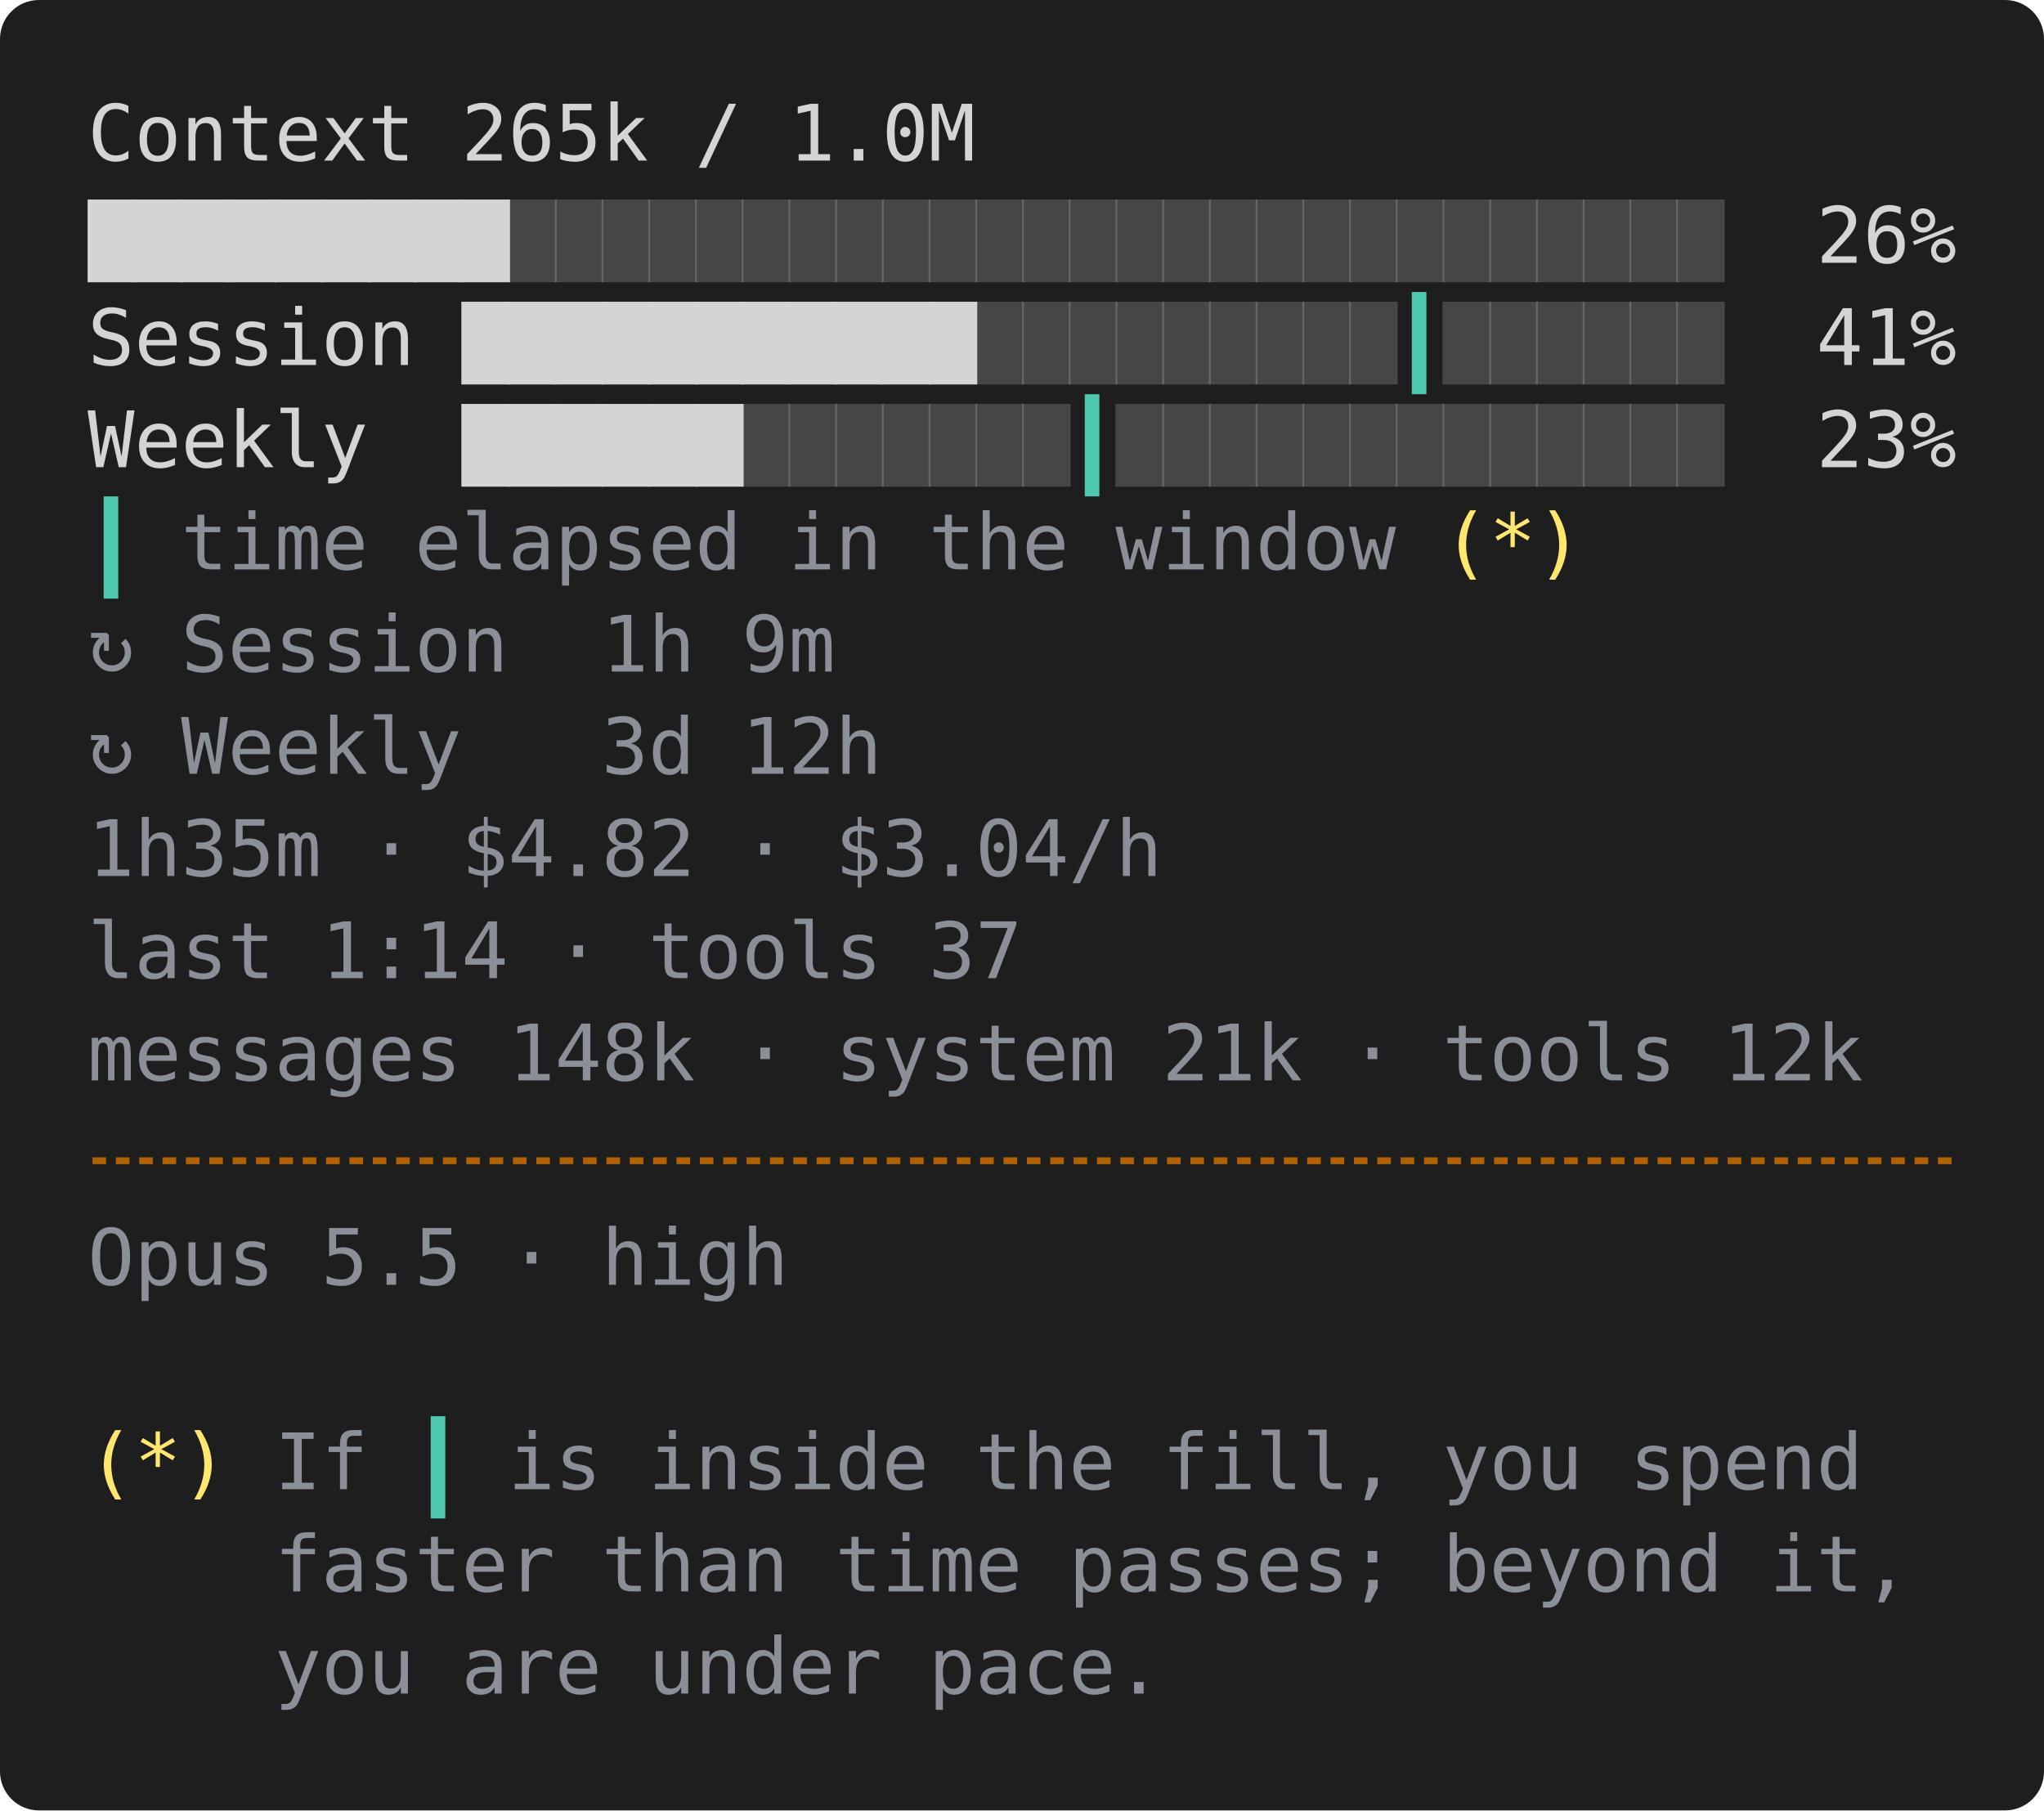
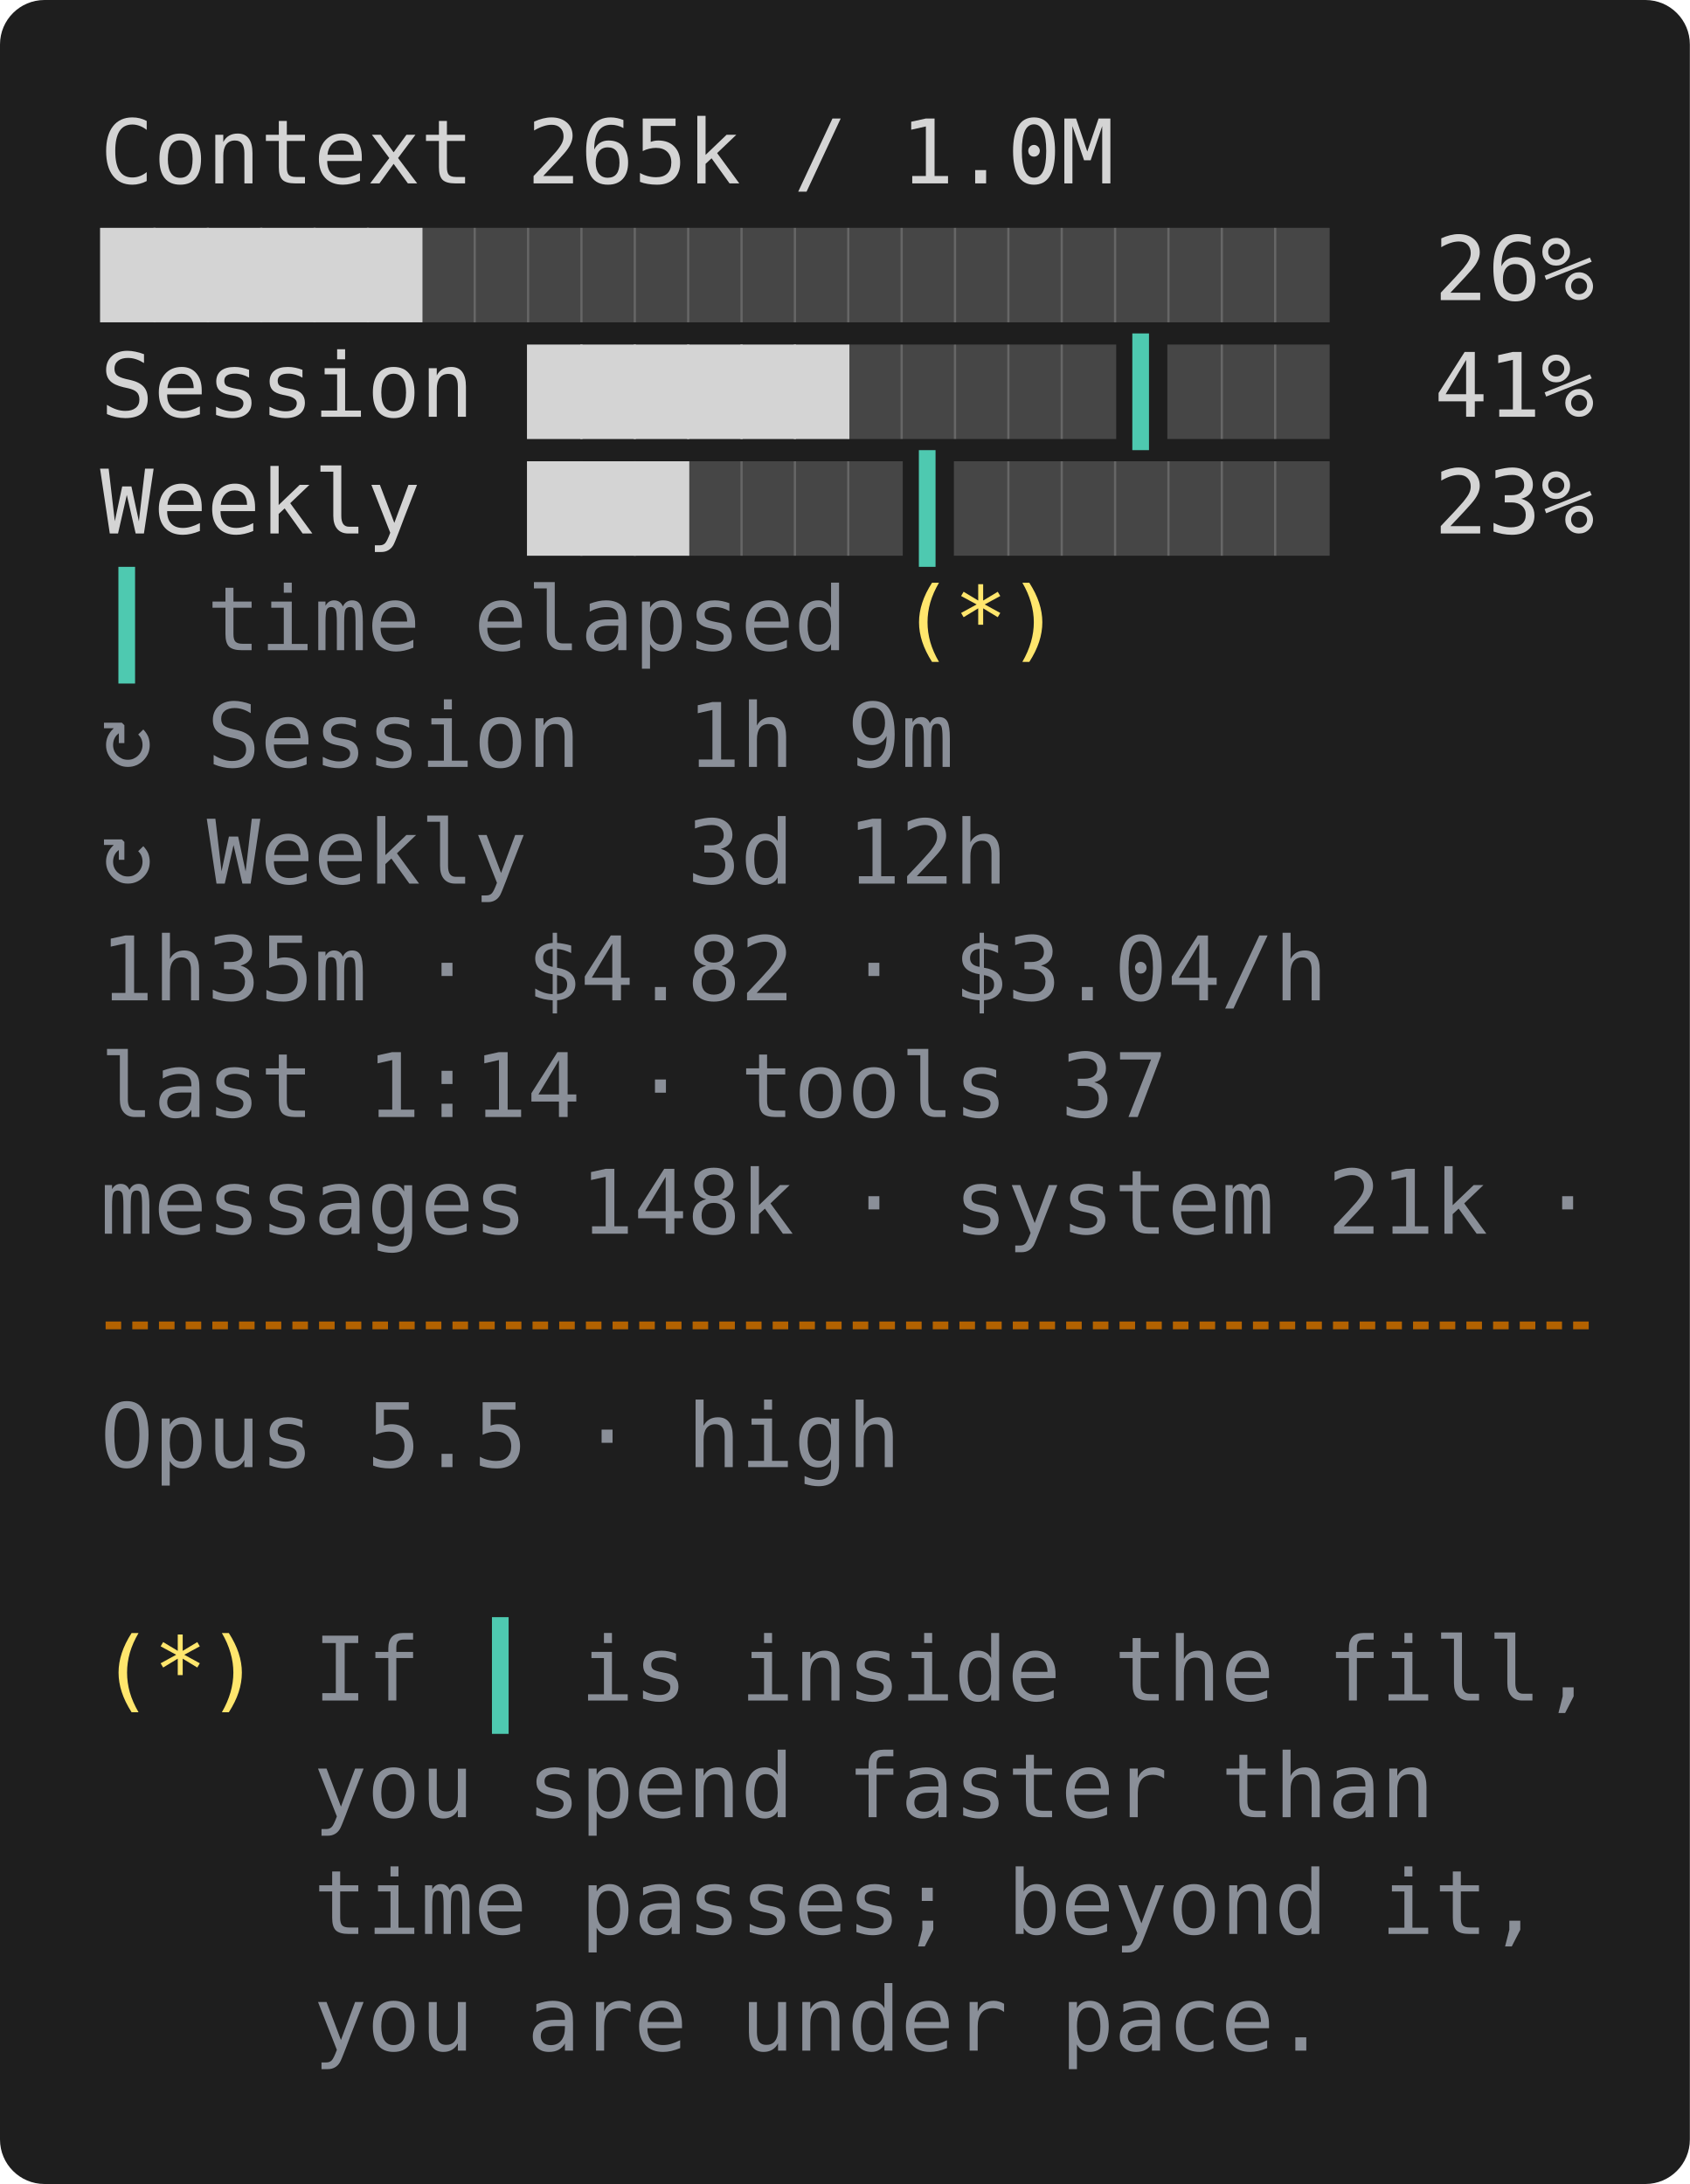
- <svg xmlns="http://www.w3.org/2000/svg" width="420" height="372" viewBox="0 0 420 372" font-family="DejaVu Sans Mono, Menlo, Consolas, monospace" font-size="16">
-   <rect width="420" height="372" rx="8" fill="#1e1e1e" />
+ <svg xmlns="http://www.w3.org/2000/svg" width="304" height="393" viewBox="0 0 304 393" font-family="DejaVu Sans Mono, Menlo, Consolas, monospace" font-size="16">
+   <rect width="304" height="393" rx="8" fill="#1e1e1e" />
  <text x="18.0" y="33" fill="#d4d4d4">C</text>
  <text x="27.6" y="33" fill="#d4d4d4">o</text>
  <text x="37.2" y="33" fill="#d4d4d4">n</text>
  <text x="46.8" y="33" fill="#d4d4d4">t</text>
  <text x="56.4" y="33" fill="#d4d4d4">e</text>
  <text x="66.0" y="33" fill="#d4d4d4">x</text>
  <text x="75.6" y="33" fill="#d4d4d4">t</text>
  <text x="94.8" y="33" fill="#d4d4d4">2</text>
  <text x="104.4" y="33" fill="#d4d4d4">6</text>
  <text x="114.0" y="33" fill="#d4d4d4">5</text>
  <text x="123.6" y="33" fill="#d4d4d4">k</text>
  <text x="142.8" y="33" fill="#d4d4d4">/</text>
  <text x="162.0" y="33" fill="#d4d4d4">1</text>
  <text x="171.6" y="33" fill="#d4d4d4">.</text>
  <text x="181.2" y="33" fill="#d4d4d4">0</text>
  <text x="190.8" y="33" fill="#d4d4d4">M</text>
  <rect x="18.0" y="41" width="10.0" height="17" fill="#d4d4d4" />
  <rect x="27.6" y="41" width="10.0" height="17" fill="#d4d4d4" />
  <rect x="37.2" y="41" width="10.0" height="17" fill="#d4d4d4" />
  <rect x="46.8" y="41" width="10.0" height="17" fill="#d4d4d4" />
  <rect x="56.4" y="41" width="10.0" height="17" fill="#d4d4d4" />
  <rect x="66.0" y="41" width="10.0" height="17" fill="#d4d4d4" />
-   <rect x="75.6" y="41" width="10.0" height="17" fill="#d4d4d4" />
-   <rect x="85.2" y="41" width="10.0" height="17" fill="#d4d4d4" />
-   <rect x="94.8" y="41" width="10.0" height="17" fill="#d4d4d4" />
+   <rect x="75.6" y="41" width="10.0" height="17" fill="#d4d4d4" opacity="0.22" />
+   <rect x="85.2" y="41" width="10.0" height="17" fill="#d4d4d4" opacity="0.22" />
+   <rect x="94.8" y="41" width="10.0" height="17" fill="#d4d4d4" opacity="0.22" />
  <rect x="104.4" y="41" width="10.0" height="17" fill="#d4d4d4" opacity="0.22" />
  <rect x="114.0" y="41" width="10.0" height="17" fill="#d4d4d4" opacity="0.22" />
  <rect x="123.6" y="41" width="10.0" height="17" fill="#d4d4d4" opacity="0.22" />
  <rect x="133.2" y="41" width="10.0" height="17" fill="#d4d4d4" opacity="0.22" />
  <rect x="142.8" y="41" width="10.0" height="17" fill="#d4d4d4" opacity="0.22" />
  <rect x="152.4" y="41" width="10.0" height="17" fill="#d4d4d4" opacity="0.22" />
  <rect x="162.0" y="41" width="10.0" height="17" fill="#d4d4d4" opacity="0.22" />
  <rect x="171.6" y="41" width="10.0" height="17" fill="#d4d4d4" opacity="0.22" />
  <rect x="181.2" y="41" width="10.0" height="17" fill="#d4d4d4" opacity="0.22" />
  <rect x="190.8" y="41" width="10.0" height="17" fill="#d4d4d4" opacity="0.22" />
  <rect x="200.4" y="41" width="10.0" height="17" fill="#d4d4d4" opacity="0.22" />
  <rect x="210.0" y="41" width="10.0" height="17" fill="#d4d4d4" opacity="0.22" />
  <rect x="219.6" y="41" width="10.0" height="17" fill="#d4d4d4" opacity="0.22" />
  <rect x="229.2" y="41" width="10.0" height="17" fill="#d4d4d4" opacity="0.22" />
-   <rect x="238.8" y="41" width="10.0" height="17" fill="#d4d4d4" opacity="0.22" />
-   <rect x="248.4" y="41" width="10.0" height="17" fill="#d4d4d4" opacity="0.22" />
-   <rect x="258.0" y="41" width="10.0" height="17" fill="#d4d4d4" opacity="0.22" />
-   <rect x="267.6" y="41" width="10.0" height="17" fill="#d4d4d4" opacity="0.22" />
-   <rect x="277.2" y="41" width="10.0" height="17" fill="#d4d4d4" opacity="0.22" />
-   <rect x="286.8" y="41" width="10.0" height="17" fill="#d4d4d4" opacity="0.22" />
-   <rect x="296.4" y="41" width="10.0" height="17" fill="#d4d4d4" opacity="0.22" />
-   <rect x="306.0" y="41" width="10.0" height="17" fill="#d4d4d4" opacity="0.22" />
-   <rect x="315.6" y="41" width="10.0" height="17" fill="#d4d4d4" opacity="0.22" />
-   <rect x="325.2" y="41" width="10.0" height="17" fill="#d4d4d4" opacity="0.22" />
-   <rect x="334.8" y="41" width="10.0" height="17" fill="#d4d4d4" opacity="0.22" />
-   <rect x="344.4" y="41" width="10.0" height="17" fill="#d4d4d4" opacity="0.22" />
-   <text x="373.2" y="54" fill="#d4d4d4">2</text>
-   <text x="382.8" y="54" fill="#d4d4d4">6</text>
-   <text x="392.4" y="54" fill="#d4d4d4">%</text>
+   <text x="258.0" y="54" fill="#d4d4d4">2</text>
+   <text x="267.6" y="54" fill="#d4d4d4">6</text>
+   <text x="277.2" y="54" fill="#d4d4d4">%</text>
  <text x="18.0" y="75" fill="#d4d4d4">S</text>
  <text x="27.6" y="75" fill="#d4d4d4">e</text>
  <text x="37.2" y="75" fill="#d4d4d4">s</text>
  <text x="46.8" y="75" fill="#d4d4d4">s</text>
  <text x="56.4" y="75" fill="#d4d4d4">i</text>
  <text x="66.0" y="75" fill="#d4d4d4">o</text>
  <text x="75.6" y="75" fill="#d4d4d4">n</text>
  <rect x="94.8" y="62" width="10.0" height="17" fill="#d4d4d4" />
  <rect x="104.4" y="62" width="10.0" height="17" fill="#d4d4d4" />
  <rect x="114.0" y="62" width="10.0" height="17" fill="#d4d4d4" />
  <rect x="123.6" y="62" width="10.0" height="17" fill="#d4d4d4" />
  <rect x="133.2" y="62" width="10.0" height="17" fill="#d4d4d4" />
  <rect x="142.8" y="62" width="10.0" height="17" fill="#d4d4d4" />
-   <rect x="152.4" y="62" width="10.0" height="17" fill="#d4d4d4" />
-   <rect x="162.0" y="62" width="10.0" height="17" fill="#d4d4d4" />
-   <rect x="171.6" y="62" width="10.0" height="17" fill="#d4d4d4" />
-   <rect x="181.2" y="62" width="10.0" height="17" fill="#d4d4d4" />
-   <rect x="190.8" y="62" width="10.0" height="17" fill="#d4d4d4" />
-   <rect x="200.4" y="62" width="10.0" height="17" fill="#d4d4d4" opacity="0.22" />
+   <rect x="152.4" y="62" width="10.0" height="17" fill="#d4d4d4" opacity="0.22" />
+   <rect x="162.0" y="62" width="10.0" height="17" fill="#d4d4d4" opacity="0.22" />
+   <rect x="171.6" y="62" width="10.0" height="17" fill="#d4d4d4" opacity="0.22" />
+   <rect x="181.2" y="62" width="10.0" height="17" fill="#d4d4d4" opacity="0.22" />
+   <rect x="190.8" y="62" width="10.0" height="17" fill="#d4d4d4" opacity="0.22" />
+   <line x1="205.2" y1="60" x2="205.2" y2="81" stroke="#4ec9b0" stroke-width="3" />
  <rect x="210.0" y="62" width="10.0" height="17" fill="#d4d4d4" opacity="0.22" />
  <rect x="219.6" y="62" width="10.0" height="17" fill="#d4d4d4" opacity="0.22" />
  <rect x="229.2" y="62" width="10.0" height="17" fill="#d4d4d4" opacity="0.22" />
-   <rect x="238.8" y="62" width="10.0" height="17" fill="#d4d4d4" opacity="0.22" />
-   <rect x="248.4" y="62" width="10.0" height="17" fill="#d4d4d4" opacity="0.22" />
-   <rect x="258.0" y="62" width="10.0" height="17" fill="#d4d4d4" opacity="0.22" />
-   <rect x="267.6" y="62" width="10.0" height="17" fill="#d4d4d4" opacity="0.22" />
-   <rect x="277.2" y="62" width="10.0" height="17" fill="#d4d4d4" opacity="0.22" />
-   <line x1="291.6" y1="60" x2="291.6" y2="81" stroke="#4ec9b0" stroke-width="3" />
-   <rect x="296.4" y="62" width="10.0" height="17" fill="#d4d4d4" opacity="0.22" />
-   <rect x="306.0" y="62" width="10.0" height="17" fill="#d4d4d4" opacity="0.22" />
-   <rect x="315.6" y="62" width="10.0" height="17" fill="#d4d4d4" opacity="0.22" />
-   <rect x="325.2" y="62" width="10.0" height="17" fill="#d4d4d4" opacity="0.22" />
-   <rect x="334.8" y="62" width="10.0" height="17" fill="#d4d4d4" opacity="0.22" />
-   <rect x="344.4" y="62" width="10.0" height="17" fill="#d4d4d4" opacity="0.22" />
-   <text x="373.2" y="75" fill="#d4d4d4">4</text>
-   <text x="382.8" y="75" fill="#d4d4d4">1</text>
-   <text x="392.4" y="75" fill="#d4d4d4">%</text>
+   <text x="258.0" y="75" fill="#d4d4d4">4</text>
+   <text x="267.6" y="75" fill="#d4d4d4">1</text>
+   <text x="277.2" y="75" fill="#d4d4d4">%</text>
  <text x="18.0" y="96" fill="#d4d4d4">W</text>
  <text x="27.6" y="96" fill="#d4d4d4">e</text>
  <text x="37.2" y="96" fill="#d4d4d4">e</text>
  <text x="46.8" y="96" fill="#d4d4d4">k</text>
  <text x="56.4" y="96" fill="#d4d4d4">l</text>
  <text x="66.0" y="96" fill="#d4d4d4">y</text>
  <rect x="94.8" y="83" width="10.0" height="17" fill="#d4d4d4" />
  <rect x="104.4" y="83" width="10.0" height="17" fill="#d4d4d4" />
  <rect x="114.0" y="83" width="10.0" height="17" fill="#d4d4d4" />
-   <rect x="123.6" y="83" width="10.0" height="17" fill="#d4d4d4" />
-   <rect x="133.2" y="83" width="10.0" height="17" fill="#d4d4d4" />
-   <rect x="142.8" y="83" width="10.0" height="17" fill="#d4d4d4" />
+   <rect x="123.6" y="83" width="10.0" height="17" fill="#d4d4d4" opacity="0.22" />
+   <rect x="133.2" y="83" width="10.0" height="17" fill="#d4d4d4" opacity="0.22" />
+   <rect x="142.8" y="83" width="10.0" height="17" fill="#d4d4d4" opacity="0.22" />
  <rect x="152.4" y="83" width="10.0" height="17" fill="#d4d4d4" opacity="0.22" />
-   <rect x="162.0" y="83" width="10.0" height="17" fill="#d4d4d4" opacity="0.22" />
+   <line x1="166.8" y1="81" x2="166.8" y2="102" stroke="#4ec9b0" stroke-width="3" />
  <rect x="171.6" y="83" width="10.0" height="17" fill="#d4d4d4" opacity="0.22" />
  <rect x="181.2" y="83" width="10.0" height="17" fill="#d4d4d4" opacity="0.22" />
  <rect x="190.8" y="83" width="10.0" height="17" fill="#d4d4d4" opacity="0.22" />
  <rect x="200.4" y="83" width="10.0" height="17" fill="#d4d4d4" opacity="0.22" />
  <rect x="210.0" y="83" width="10.0" height="17" fill="#d4d4d4" opacity="0.22" />
-   <line x1="224.4" y1="81" x2="224.4" y2="102" stroke="#4ec9b0" stroke-width="3" />
+   <rect x="219.6" y="83" width="10.0" height="17" fill="#d4d4d4" opacity="0.22" />
  <rect x="229.2" y="83" width="10.0" height="17" fill="#d4d4d4" opacity="0.22" />
-   <rect x="238.8" y="83" width="10.0" height="17" fill="#d4d4d4" opacity="0.22" />
-   <rect x="248.4" y="83" width="10.0" height="17" fill="#d4d4d4" opacity="0.22" />
-   <rect x="258.0" y="83" width="10.0" height="17" fill="#d4d4d4" opacity="0.22" />
-   <rect x="267.6" y="83" width="10.0" height="17" fill="#d4d4d4" opacity="0.22" />
-   <rect x="277.2" y="83" width="10.0" height="17" fill="#d4d4d4" opacity="0.22" />
-   <rect x="286.8" y="83" width="10.0" height="17" fill="#d4d4d4" opacity="0.22" />
-   <rect x="296.4" y="83" width="10.0" height="17" fill="#d4d4d4" opacity="0.22" />
-   <rect x="306.0" y="83" width="10.0" height="17" fill="#d4d4d4" opacity="0.22" />
-   <rect x="315.6" y="83" width="10.0" height="17" fill="#d4d4d4" opacity="0.22" />
-   <rect x="325.2" y="83" width="10.0" height="17" fill="#d4d4d4" opacity="0.22" />
-   <rect x="334.8" y="83" width="10.0" height="17" fill="#d4d4d4" opacity="0.22" />
-   <rect x="344.4" y="83" width="10.0" height="17" fill="#d4d4d4" opacity="0.22" />
-   <text x="373.2" y="96" fill="#d4d4d4">2</text>
-   <text x="382.8" y="96" fill="#d4d4d4">3</text>
-   <text x="392.4" y="96" fill="#d4d4d4">%</text>
+   <text x="258.0" y="96" fill="#d4d4d4">2</text>
+   <text x="267.6" y="96" fill="#d4d4d4">3</text>
+   <text x="277.2" y="96" fill="#d4d4d4">%</text>
  <line x1="22.8" y1="102" x2="22.8" y2="123" stroke="#4ec9b0" stroke-width="3" />
  <text x="37.2" y="117" fill="#8a8f98">t</text>
  <text x="46.8" y="117" fill="#8a8f98">i</text>
  <text x="56.4" y="117" fill="#8a8f98">m</text>
  <text x="66.0" y="117" fill="#8a8f98">e</text>
  <text x="85.2" y="117" fill="#8a8f98">e</text>
  <text x="94.8" y="117" fill="#8a8f98">l</text>
  <text x="104.4" y="117" fill="#8a8f98">a</text>
  <text x="114.0" y="117" fill="#8a8f98">p</text>
  <text x="123.6" y="117" fill="#8a8f98">s</text>
  <text x="133.2" y="117" fill="#8a8f98">e</text>
  <text x="142.8" y="117" fill="#8a8f98">d</text>
-   <text x="162.0" y="117" fill="#8a8f98">i</text>
-   <text x="171.6" y="117" fill="#8a8f98">n</text>
-   <text x="190.8" y="117" fill="#8a8f98">t</text>
-   <text x="200.4" y="117" fill="#8a8f98">h</text>
-   <text x="210.0" y="117" fill="#8a8f98">e</text>
-   <text x="229.2" y="117" fill="#8a8f98">w</text>
-   <text x="238.8" y="117" fill="#8a8f98">i</text>
-   <text x="248.4" y="117" fill="#8a8f98">n</text>
-   <text x="258.0" y="117" fill="#8a8f98">d</text>
-   <text x="267.6" y="117" fill="#8a8f98">o</text>
-   <text x="277.2" y="117" fill="#8a8f98">w</text>
-   <text x="296.4" y="117" fill="#ffe66d">(</text>
-   <text x="306.0" y="117" fill="#ffe66d">*</text>
-   <text x="315.6" y="117" fill="#ffe66d">)</text>
+   <text x="162.0" y="117" fill="#ffe66d">(</text>
+   <text x="171.6" y="117" fill="#ffe66d">*</text>
+   <text x="181.2" y="117" fill="#ffe66d">)</text>
  <text x="18.0" y="138" fill="#8a8f98">↻</text>
  <text x="37.2" y="138" fill="#8a8f98">S</text>
  <text x="46.8" y="138" fill="#8a8f98">e</text>
  <text x="56.4" y="138" fill="#8a8f98">s</text>
  <text x="66.0" y="138" fill="#8a8f98">s</text>
  <text x="75.6" y="138" fill="#8a8f98">i</text>
  <text x="85.2" y="138" fill="#8a8f98">o</text>
  <text x="94.8" y="138" fill="#8a8f98">n</text>
  <text x="123.6" y="138" fill="#8a8f98">1</text>
  <text x="133.2" y="138" fill="#8a8f98">h</text>
  <text x="152.4" y="138" fill="#8a8f98">9</text>
  <text x="162.0" y="138" fill="#8a8f98">m</text>
  <text x="18.0" y="159" fill="#8a8f98">↻</text>
  <text x="37.2" y="159" fill="#8a8f98">W</text>
  <text x="46.8" y="159" fill="#8a8f98">e</text>
  <text x="56.4" y="159" fill="#8a8f98">e</text>
  <text x="66.0" y="159" fill="#8a8f98">k</text>
  <text x="75.6" y="159" fill="#8a8f98">l</text>
  <text x="85.2" y="159" fill="#8a8f98">y</text>
  <text x="123.6" y="159" fill="#8a8f98">3</text>
  <text x="133.2" y="159" fill="#8a8f98">d</text>
  <text x="152.4" y="159" fill="#8a8f98">1</text>
  <text x="162.0" y="159" fill="#8a8f98">2</text>
  <text x="171.6" y="159" fill="#8a8f98">h</text>
  <text x="18.0" y="180" fill="#8a8f98">1</text>
  <text x="27.6" y="180" fill="#8a8f98">h</text>
  <text x="37.2" y="180" fill="#8a8f98">3</text>
  <text x="46.8" y="180" fill="#8a8f98">5</text>
  <text x="56.4" y="180" fill="#8a8f98">m</text>
  <text x="75.6" y="180" fill="#8a8f98">·</text>
  <text x="94.8" y="180" fill="#8a8f98">$</text>
  <text x="104.4" y="180" fill="#8a8f98">4</text>
  <text x="114.0" y="180" fill="#8a8f98">.</text>
  <text x="123.6" y="180" fill="#8a8f98">8</text>
  <text x="133.2" y="180" fill="#8a8f98">2</text>
  <text x="152.4" y="180" fill="#8a8f98">·</text>
  <text x="171.6" y="180" fill="#8a8f98">$</text>
  <text x="181.2" y="180" fill="#8a8f98">3</text>
  <text x="190.8" y="180" fill="#8a8f98">.</text>
  <text x="200.4" y="180" fill="#8a8f98">0</text>
  <text x="210.0" y="180" fill="#8a8f98">4</text>
  <text x="219.6" y="180" fill="#8a8f98">/</text>
  <text x="229.2" y="180" fill="#8a8f98">h</text>
  <text x="18.0" y="201" fill="#8a8f98">l</text>
  <text x="27.6" y="201" fill="#8a8f98">a</text>
  <text x="37.2" y="201" fill="#8a8f98">s</text>
  <text x="46.8" y="201" fill="#8a8f98">t</text>
  <text x="66.0" y="201" fill="#8a8f98">1</text>
  <text x="75.6" y="201" fill="#8a8f98">:</text>
  <text x="85.2" y="201" fill="#8a8f98">1</text>
  <text x="94.8" y="201" fill="#8a8f98">4</text>
  <text x="114.0" y="201" fill="#8a8f98">·</text>
  <text x="133.2" y="201" fill="#8a8f98">t</text>
  <text x="142.8" y="201" fill="#8a8f98">o</text>
  <text x="152.4" y="201" fill="#8a8f98">o</text>
  <text x="162.0" y="201" fill="#8a8f98">l</text>
  <text x="171.6" y="201" fill="#8a8f98">s</text>
  <text x="190.8" y="201" fill="#8a8f98">3</text>
  <text x="200.4" y="201" fill="#8a8f98">7</text>
  <text x="18.0" y="222" fill="#8a8f98">m</text>
  <text x="27.6" y="222" fill="#8a8f98">e</text>
  <text x="37.2" y="222" fill="#8a8f98">s</text>
  <text x="46.8" y="222" fill="#8a8f98">s</text>
  <text x="56.4" y="222" fill="#8a8f98">a</text>
  <text x="66.0" y="222" fill="#8a8f98">g</text>
  <text x="75.6" y="222" fill="#8a8f98">e</text>
  <text x="85.2" y="222" fill="#8a8f98">s</text>
  <text x="104.4" y="222" fill="#8a8f98">1</text>
  <text x="114.0" y="222" fill="#8a8f98">4</text>
  <text x="123.6" y="222" fill="#8a8f98">8</text>
  <text x="133.2" y="222" fill="#8a8f98">k</text>
  <text x="152.4" y="222" fill="#8a8f98">·</text>
  <text x="171.6" y="222" fill="#8a8f98">s</text>
  <text x="181.2" y="222" fill="#8a8f98">y</text>
  <text x="190.8" y="222" fill="#8a8f98">s</text>
  <text x="200.4" y="222" fill="#8a8f98">t</text>
  <text x="210.0" y="222" fill="#8a8f98">e</text>
  <text x="219.6" y="222" fill="#8a8f98">m</text>
  <text x="238.8" y="222" fill="#8a8f98">2</text>
  <text x="248.4" y="222" fill="#8a8f98">1</text>
  <text x="258.0" y="222" fill="#8a8f98">k</text>
  <text x="277.2" y="222" fill="#8a8f98">·</text>
-   <text x="296.4" y="222" fill="#8a8f98">t</text>
-   <text x="306.0" y="222" fill="#8a8f98">o</text>
-   <text x="315.6" y="222" fill="#8a8f98">o</text>
-   <text x="325.2" y="222" fill="#8a8f98">l</text>
-   <text x="334.8" y="222" fill="#8a8f98">s</text>
-   <text x="354.0" y="222" fill="#8a8f98">1</text>
-   <text x="363.6" y="222" fill="#8a8f98">2</text>
-   <text x="373.2" y="222" fill="#8a8f98">k</text>
  <line x1="19.0" y1="238.5" x2="21.8" y2="238.5" stroke="#b36200" stroke-width="1.4" />
  <line x1="23.8" y1="238.5" x2="26.6" y2="238.5" stroke="#b36200" stroke-width="1.4" />
  <line x1="28.6" y1="238.5" x2="31.4" y2="238.5" stroke="#b36200" stroke-width="1.4" />
  <line x1="33.4" y1="238.5" x2="36.2" y2="238.5" stroke="#b36200" stroke-width="1.4" />
  <line x1="38.2" y1="238.5" x2="41.0" y2="238.5" stroke="#b36200" stroke-width="1.4" />
  <line x1="43.0" y1="238.5" x2="45.8" y2="238.5" stroke="#b36200" stroke-width="1.4" />
  <line x1="47.8" y1="238.5" x2="50.6" y2="238.5" stroke="#b36200" stroke-width="1.4" />
  <line x1="52.6" y1="238.5" x2="55.4" y2="238.5" stroke="#b36200" stroke-width="1.4" />
  <line x1="57.4" y1="238.5" x2="60.2" y2="238.5" stroke="#b36200" stroke-width="1.4" />
  <line x1="62.2" y1="238.5" x2="65.0" y2="238.5" stroke="#b36200" stroke-width="1.4" />
  <line x1="67.0" y1="238.5" x2="69.8" y2="238.5" stroke="#b36200" stroke-width="1.4" />
  <line x1="71.8" y1="238.5" x2="74.6" y2="238.5" stroke="#b36200" stroke-width="1.4" />
  <line x1="76.6" y1="238.5" x2="79.4" y2="238.5" stroke="#b36200" stroke-width="1.4" />
  <line x1="81.4" y1="238.5" x2="84.2" y2="238.5" stroke="#b36200" stroke-width="1.4" />
  <line x1="86.2" y1="238.5" x2="89.0" y2="238.5" stroke="#b36200" stroke-width="1.4" />
  <line x1="91.0" y1="238.5" x2="93.8" y2="238.5" stroke="#b36200" stroke-width="1.4" />
  <line x1="95.8" y1="238.5" x2="98.6" y2="238.5" stroke="#b36200" stroke-width="1.4" />
  <line x1="100.6" y1="238.5" x2="103.4" y2="238.5" stroke="#b36200" stroke-width="1.4" />
  <line x1="105.4" y1="238.5" x2="108.2" y2="238.5" stroke="#b36200" stroke-width="1.4" />
  <line x1="110.2" y1="238.5" x2="113.0" y2="238.5" stroke="#b36200" stroke-width="1.4" />
  <line x1="115.0" y1="238.5" x2="117.8" y2="238.5" stroke="#b36200" stroke-width="1.4" />
  <line x1="119.8" y1="238.5" x2="122.6" y2="238.5" stroke="#b36200" stroke-width="1.4" />
  <line x1="124.6" y1="238.5" x2="127.4" y2="238.5" stroke="#b36200" stroke-width="1.4" />
  <line x1="129.4" y1="238.5" x2="132.2" y2="238.5" stroke="#b36200" stroke-width="1.4" />
  <line x1="134.2" y1="238.5" x2="137.0" y2="238.5" stroke="#b36200" stroke-width="1.4" />
  <line x1="139.0" y1="238.5" x2="141.8" y2="238.5" stroke="#b36200" stroke-width="1.4" />
  <line x1="143.8" y1="238.5" x2="146.6" y2="238.5" stroke="#b36200" stroke-width="1.4" />
  <line x1="148.6" y1="238.5" x2="151.4" y2="238.5" stroke="#b36200" stroke-width="1.4" />
  <line x1="153.4" y1="238.5" x2="156.2" y2="238.5" stroke="#b36200" stroke-width="1.4" />
  <line x1="158.2" y1="238.5" x2="161.0" y2="238.5" stroke="#b36200" stroke-width="1.4" />
  <line x1="163.0" y1="238.5" x2="165.8" y2="238.5" stroke="#b36200" stroke-width="1.4" />
  <line x1="167.8" y1="238.5" x2="170.6" y2="238.5" stroke="#b36200" stroke-width="1.4" />
  <line x1="172.6" y1="238.5" x2="175.4" y2="238.5" stroke="#b36200" stroke-width="1.4" />
  <line x1="177.4" y1="238.5" x2="180.2" y2="238.5" stroke="#b36200" stroke-width="1.4" />
  <line x1="182.2" y1="238.5" x2="185.0" y2="238.5" stroke="#b36200" stroke-width="1.4" />
  <line x1="187.0" y1="238.5" x2="189.8" y2="238.5" stroke="#b36200" stroke-width="1.4" />
  <line x1="191.8" y1="238.5" x2="194.6" y2="238.5" stroke="#b36200" stroke-width="1.4" />
  <line x1="196.6" y1="238.5" x2="199.4" y2="238.5" stroke="#b36200" stroke-width="1.4" />
  <line x1="201.4" y1="238.5" x2="204.2" y2="238.5" stroke="#b36200" stroke-width="1.4" />
  <line x1="206.2" y1="238.5" x2="209.0" y2="238.5" stroke="#b36200" stroke-width="1.4" />
  <line x1="211.0" y1="238.5" x2="213.8" y2="238.5" stroke="#b36200" stroke-width="1.4" />
  <line x1="215.8" y1="238.5" x2="218.6" y2="238.5" stroke="#b36200" stroke-width="1.4" />
  <line x1="220.6" y1="238.5" x2="223.4" y2="238.5" stroke="#b36200" stroke-width="1.4" />
  <line x1="225.4" y1="238.5" x2="228.2" y2="238.5" stroke="#b36200" stroke-width="1.4" />
  <line x1="230.2" y1="238.5" x2="233.0" y2="238.5" stroke="#b36200" stroke-width="1.4" />
  <line x1="235.0" y1="238.5" x2="237.8" y2="238.5" stroke="#b36200" stroke-width="1.4" />
  <line x1="239.8" y1="238.5" x2="242.6" y2="238.5" stroke="#b36200" stroke-width="1.4" />
  <line x1="244.6" y1="238.5" x2="247.4" y2="238.5" stroke="#b36200" stroke-width="1.4" />
  <line x1="249.4" y1="238.5" x2="252.2" y2="238.5" stroke="#b36200" stroke-width="1.4" />
  <line x1="254.2" y1="238.5" x2="257.0" y2="238.5" stroke="#b36200" stroke-width="1.4" />
  <line x1="259.0" y1="238.5" x2="261.8" y2="238.5" stroke="#b36200" stroke-width="1.4" />
  <line x1="263.8" y1="238.5" x2="266.6" y2="238.5" stroke="#b36200" stroke-width="1.4" />
  <line x1="268.6" y1="238.5" x2="271.4" y2="238.5" stroke="#b36200" stroke-width="1.4" />
  <line x1="273.4" y1="238.5" x2="276.2" y2="238.5" stroke="#b36200" stroke-width="1.4" />
  <line x1="278.2" y1="238.5" x2="281.0" y2="238.5" stroke="#b36200" stroke-width="1.4" />
  <line x1="283.0" y1="238.5" x2="285.8" y2="238.5" stroke="#b36200" stroke-width="1.4" />
-   <line x1="287.8" y1="238.5" x2="290.6" y2="238.5" stroke="#b36200" stroke-width="1.4" />
-   <line x1="292.6" y1="238.5" x2="295.4" y2="238.5" stroke="#b36200" stroke-width="1.4" />
-   <line x1="297.4" y1="238.5" x2="300.2" y2="238.5" stroke="#b36200" stroke-width="1.4" />
-   <line x1="302.2" y1="238.5" x2="305.0" y2="238.5" stroke="#b36200" stroke-width="1.4" />
-   <line x1="307.0" y1="238.5" x2="309.8" y2="238.5" stroke="#b36200" stroke-width="1.4" />
-   <line x1="311.8" y1="238.5" x2="314.6" y2="238.5" stroke="#b36200" stroke-width="1.4" />
-   <line x1="316.6" y1="238.5" x2="319.4" y2="238.5" stroke="#b36200" stroke-width="1.4" />
-   <line x1="321.4" y1="238.5" x2="324.2" y2="238.5" stroke="#b36200" stroke-width="1.4" />
-   <line x1="326.2" y1="238.5" x2="329.0" y2="238.5" stroke="#b36200" stroke-width="1.4" />
-   <line x1="331.0" y1="238.5" x2="333.8" y2="238.5" stroke="#b36200" stroke-width="1.4" />
-   <line x1="335.8" y1="238.5" x2="338.6" y2="238.5" stroke="#b36200" stroke-width="1.4" />
-   <line x1="340.6" y1="238.5" x2="343.4" y2="238.5" stroke="#b36200" stroke-width="1.4" />
-   <line x1="345.4" y1="238.5" x2="348.2" y2="238.5" stroke="#b36200" stroke-width="1.4" />
-   <line x1="350.2" y1="238.5" x2="353.0" y2="238.5" stroke="#b36200" stroke-width="1.4" />
-   <line x1="355.0" y1="238.5" x2="357.8" y2="238.5" stroke="#b36200" stroke-width="1.4" />
-   <line x1="359.8" y1="238.5" x2="362.6" y2="238.5" stroke="#b36200" stroke-width="1.4" />
-   <line x1="364.6" y1="238.5" x2="367.4" y2="238.5" stroke="#b36200" stroke-width="1.4" />
-   <line x1="369.4" y1="238.5" x2="372.2" y2="238.5" stroke="#b36200" stroke-width="1.4" />
-   <line x1="374.2" y1="238.5" x2="377.0" y2="238.5" stroke="#b36200" stroke-width="1.4" />
-   <line x1="379.0" y1="238.5" x2="381.8" y2="238.5" stroke="#b36200" stroke-width="1.4" />
-   <line x1="383.8" y1="238.5" x2="386.6" y2="238.5" stroke="#b36200" stroke-width="1.4" />
-   <line x1="388.6" y1="238.5" x2="391.4" y2="238.5" stroke="#b36200" stroke-width="1.4" />
-   <line x1="393.4" y1="238.5" x2="396.2" y2="238.5" stroke="#b36200" stroke-width="1.4" />
-   <line x1="398.2" y1="238.5" x2="401.0" y2="238.5" stroke="#b36200" stroke-width="1.4" />
  <text x="18.0" y="264" fill="#8a8f98">O</text>
  <text x="27.6" y="264" fill="#8a8f98">p</text>
  <text x="37.2" y="264" fill="#8a8f98">u</text>
  <text x="46.8" y="264" fill="#8a8f98">s</text>
  <text x="66.0" y="264" fill="#8a8f98">5</text>
  <text x="75.6" y="264" fill="#8a8f98">.</text>
  <text x="85.2" y="264" fill="#8a8f98">5</text>
  <text x="104.4" y="264" fill="#8a8f98">·</text>
  <text x="123.6" y="264" fill="#8a8f98">h</text>
  <text x="133.2" y="264" fill="#8a8f98">i</text>
  <text x="142.8" y="264" fill="#8a8f98">g</text>
  <text x="152.4" y="264" fill="#8a8f98">h</text>
  <text x="18.0" y="306" fill="#ffe66d">(</text>
  <text x="27.6" y="306" fill="#ffe66d">*</text>
  <text x="37.2" y="306" fill="#ffe66d">)</text>
  <text x="56.4" y="306" fill="#8a8f98">I</text>
  <text x="66.0" y="306" fill="#8a8f98">f</text>
  <line x1="90.0" y1="291" x2="90.0" y2="312" stroke="#4ec9b0" stroke-width="3" />
  <text x="104.4" y="306" fill="#8a8f98">i</text>
  <text x="114.0" y="306" fill="#8a8f98">s</text>
  <text x="133.2" y="306" fill="#8a8f98">i</text>
  <text x="142.8" y="306" fill="#8a8f98">n</text>
  <text x="152.4" y="306" fill="#8a8f98">s</text>
  <text x="162.0" y="306" fill="#8a8f98">i</text>
  <text x="171.6" y="306" fill="#8a8f98">d</text>
  <text x="181.2" y="306" fill="#8a8f98">e</text>
  <text x="200.4" y="306" fill="#8a8f98">t</text>
  <text x="210.0" y="306" fill="#8a8f98">h</text>
  <text x="219.6" y="306" fill="#8a8f98">e</text>
  <text x="238.8" y="306" fill="#8a8f98">f</text>
  <text x="248.4" y="306" fill="#8a8f98">i</text>
  <text x="258.0" y="306" fill="#8a8f98">l</text>
  <text x="267.6" y="306" fill="#8a8f98">l</text>
  <text x="277.2" y="306" fill="#8a8f98">,</text>
-   <text x="296.4" y="306" fill="#8a8f98">y</text>
-   <text x="306.0" y="306" fill="#8a8f98">o</text>
-   <text x="315.6" y="306" fill="#8a8f98">u</text>
-   <text x="334.8" y="306" fill="#8a8f98">s</text>
-   <text x="344.4" y="306" fill="#8a8f98">p</text>
-   <text x="354.0" y="306" fill="#8a8f98">e</text>
-   <text x="363.6" y="306" fill="#8a8f98">n</text>
-   <text x="373.2" y="306" fill="#8a8f98">d</text>
-   <text x="56.4" y="327" fill="#8a8f98">f</text>
-   <text x="66.0" y="327" fill="#8a8f98">a</text>
-   <text x="75.6" y="327" fill="#8a8f98">s</text>
-   <text x="85.2" y="327" fill="#8a8f98">t</text>
-   <text x="94.8" y="327" fill="#8a8f98">e</text>
-   <text x="104.4" y="327" fill="#8a8f98">r</text>
-   <text x="123.6" y="327" fill="#8a8f98">t</text>
-   <text x="133.2" y="327" fill="#8a8f98">h</text>
-   <text x="142.8" y="327" fill="#8a8f98">a</text>
-   <text x="152.4" y="327" fill="#8a8f98">n</text>
-   <text x="171.6" y="327" fill="#8a8f98">t</text>
-   <text x="181.2" y="327" fill="#8a8f98">i</text>
-   <text x="190.8" y="327" fill="#8a8f98">m</text>
-   <text x="200.4" y="327" fill="#8a8f98">e</text>
-   <text x="219.6" y="327" fill="#8a8f98">p</text>
-   <text x="229.2" y="327" fill="#8a8f98">a</text>
-   <text x="238.8" y="327" fill="#8a8f98">s</text>
-   <text x="248.4" y="327" fill="#8a8f98">s</text>
-   <text x="258.0" y="327" fill="#8a8f98">e</text>
-   <text x="267.6" y="327" fill="#8a8f98">s</text>
-   <text x="277.2" y="327" fill="#8a8f98">;</text>
-   <text x="296.4" y="327" fill="#8a8f98">b</text>
-   <text x="306.0" y="327" fill="#8a8f98">e</text>
-   <text x="315.6" y="327" fill="#8a8f98">y</text>
-   <text x="325.2" y="327" fill="#8a8f98">o</text>
-   <text x="334.8" y="327" fill="#8a8f98">n</text>
-   <text x="344.4" y="327" fill="#8a8f98">d</text>
-   <text x="363.6" y="327" fill="#8a8f98">i</text>
-   <text x="373.2" y="327" fill="#8a8f98">t</text>
-   <text x="382.8" y="327" fill="#8a8f98">,</text>
-   <text x="56.4" y="348" fill="#8a8f98">y</text>
-   <text x="66.0" y="348" fill="#8a8f98">o</text>
-   <text x="75.6" y="348" fill="#8a8f98">u</text>
-   <text x="94.8" y="348" fill="#8a8f98">a</text>
-   <text x="104.4" y="348" fill="#8a8f98">r</text>
-   <text x="114.0" y="348" fill="#8a8f98">e</text>
-   <text x="133.2" y="348" fill="#8a8f98">u</text>
-   <text x="142.8" y="348" fill="#8a8f98">n</text>
-   <text x="152.4" y="348" fill="#8a8f98">d</text>
-   <text x="162.0" y="348" fill="#8a8f98">e</text>
-   <text x="171.6" y="348" fill="#8a8f98">r</text>
-   <text x="190.8" y="348" fill="#8a8f98">p</text>
-   <text x="200.4" y="348" fill="#8a8f98">a</text>
-   <text x="210.0" y="348" fill="#8a8f98">c</text>
-   <text x="219.6" y="348" fill="#8a8f98">e</text>
-   <text x="229.2" y="348" fill="#8a8f98">.</text>
+   <text x="56.4" y="327" fill="#8a8f98">y</text>
+   <text x="66.0" y="327" fill="#8a8f98">o</text>
+   <text x="75.6" y="327" fill="#8a8f98">u</text>
+   <text x="94.8" y="327" fill="#8a8f98">s</text>
+   <text x="104.4" y="327" fill="#8a8f98">p</text>
+   <text x="114.0" y="327" fill="#8a8f98">e</text>
+   <text x="123.6" y="327" fill="#8a8f98">n</text>
+   <text x="133.2" y="327" fill="#8a8f98">d</text>
+   <text x="152.4" y="327" fill="#8a8f98">f</text>
+   <text x="162.0" y="327" fill="#8a8f98">a</text>
+   <text x="171.6" y="327" fill="#8a8f98">s</text>
+   <text x="181.2" y="327" fill="#8a8f98">t</text>
+   <text x="190.8" y="327" fill="#8a8f98">e</text>
+   <text x="200.4" y="327" fill="#8a8f98">r</text>
+   <text x="219.6" y="327" fill="#8a8f98">t</text>
+   <text x="229.2" y="327" fill="#8a8f98">h</text>
+   <text x="238.8" y="327" fill="#8a8f98">a</text>
+   <text x="248.4" y="327" fill="#8a8f98">n</text>
+   <text x="56.4" y="348" fill="#8a8f98">t</text>
+   <text x="66.0" y="348" fill="#8a8f98">i</text>
+   <text x="75.6" y="348" fill="#8a8f98">m</text>
+   <text x="85.2" y="348" fill="#8a8f98">e</text>
+   <text x="104.4" y="348" fill="#8a8f98">p</text>
+   <text x="114.0" y="348" fill="#8a8f98">a</text>
+   <text x="123.6" y="348" fill="#8a8f98">s</text>
+   <text x="133.2" y="348" fill="#8a8f98">s</text>
+   <text x="142.8" y="348" fill="#8a8f98">e</text>
+   <text x="152.4" y="348" fill="#8a8f98">s</text>
+   <text x="162.0" y="348" fill="#8a8f98">;</text>
+   <text x="181.2" y="348" fill="#8a8f98">b</text>
+   <text x="190.8" y="348" fill="#8a8f98">e</text>
+   <text x="200.4" y="348" fill="#8a8f98">y</text>
+   <text x="210.0" y="348" fill="#8a8f98">o</text>
+   <text x="219.6" y="348" fill="#8a8f98">n</text>
+   <text x="229.2" y="348" fill="#8a8f98">d</text>
+   <text x="248.4" y="348" fill="#8a8f98">i</text>
+   <text x="258.0" y="348" fill="#8a8f98">t</text>
+   <text x="267.6" y="348" fill="#8a8f98">,</text>
+   <text x="56.4" y="369" fill="#8a8f98">y</text>
+   <text x="66.0" y="369" fill="#8a8f98">o</text>
+   <text x="75.6" y="369" fill="#8a8f98">u</text>
+   <text x="94.8" y="369" fill="#8a8f98">a</text>
+   <text x="104.4" y="369" fill="#8a8f98">r</text>
+   <text x="114.0" y="369" fill="#8a8f98">e</text>
+   <text x="133.2" y="369" fill="#8a8f98">u</text>
+   <text x="142.8" y="369" fill="#8a8f98">n</text>
+   <text x="152.4" y="369" fill="#8a8f98">d</text>
+   <text x="162.0" y="369" fill="#8a8f98">e</text>
+   <text x="171.6" y="369" fill="#8a8f98">r</text>
+   <text x="190.8" y="369" fill="#8a8f98">p</text>
+   <text x="200.4" y="369" fill="#8a8f98">a</text>
+   <text x="210.0" y="369" fill="#8a8f98">c</text>
+   <text x="219.6" y="369" fill="#8a8f98">e</text>
+   <text x="229.2" y="369" fill="#8a8f98">.</text>
</svg>
